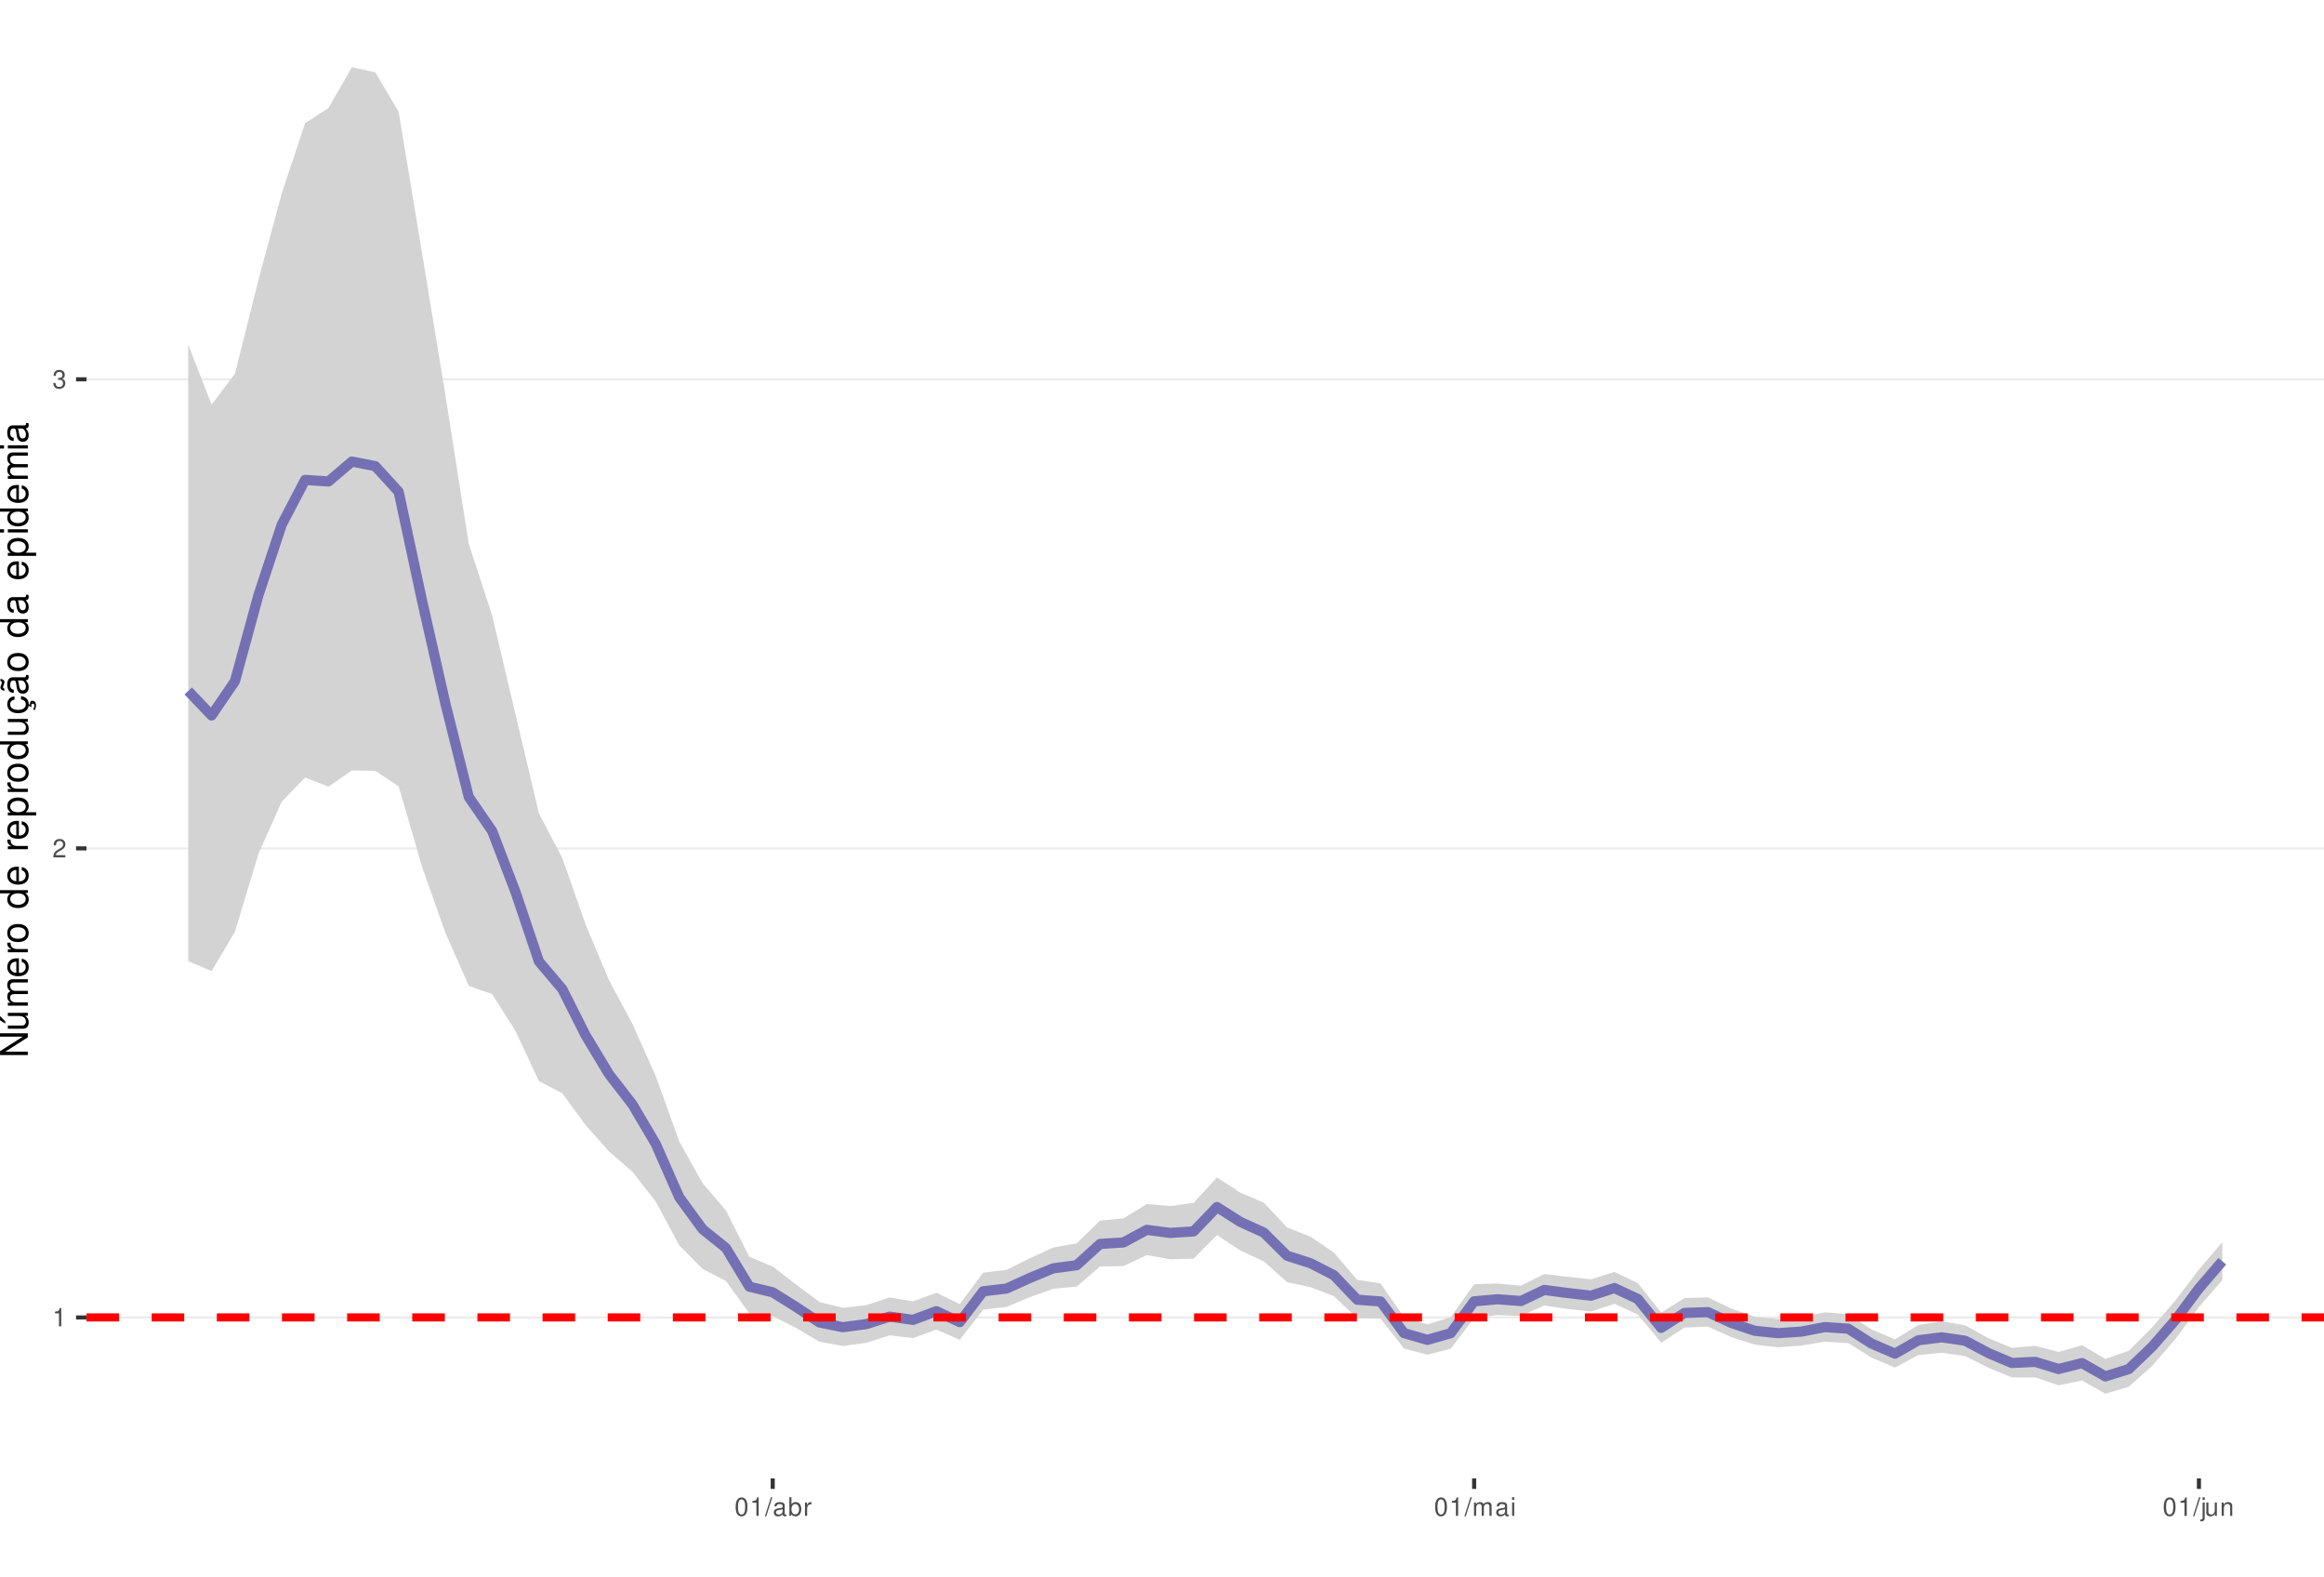
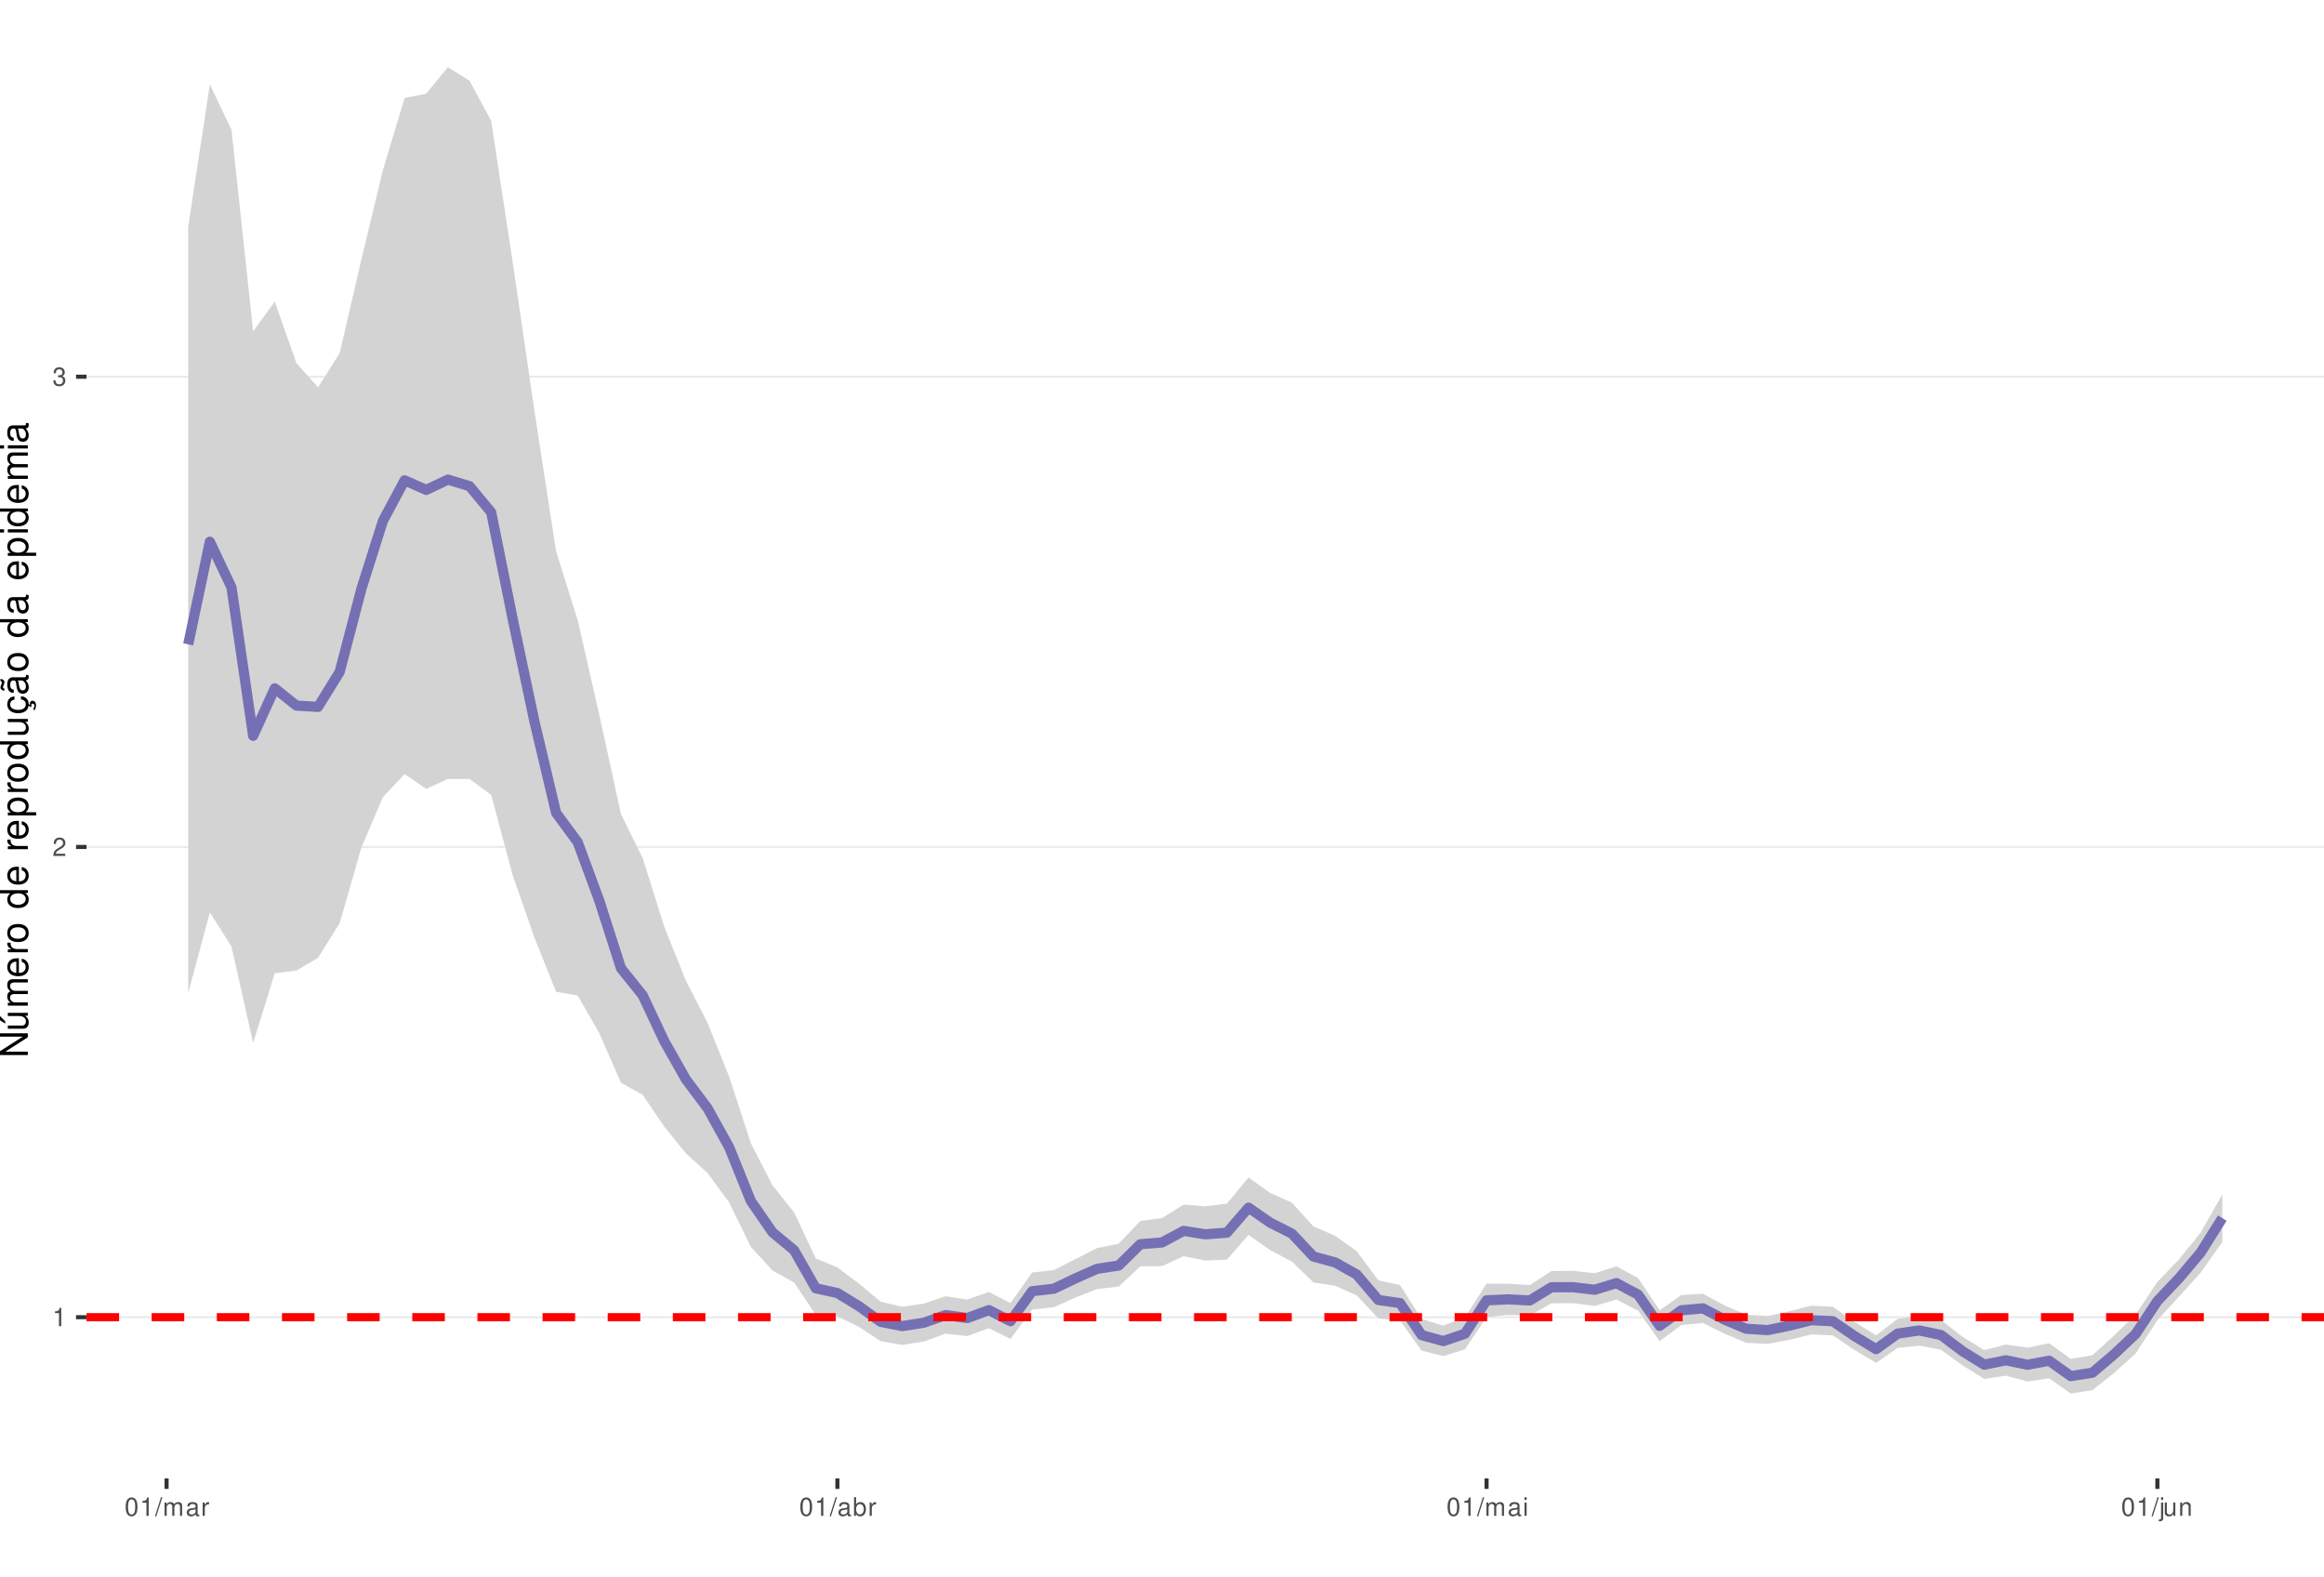
<svg xmlns="http://www.w3.org/2000/svg" xmlns:xlink="http://www.w3.org/1999/xlink" width="609pt" height="413pt" viewBox="0 0 609 413" version="1.1">
  <defs>
    <g>
      <symbol overflow="visible" id="glyph0-0">
        <path style="stroke:none;" d="" />
      </symbol>
      <symbol overflow="visible" id="glyph0-1">
        <path style="stroke:none;" d="M 1.719 -3.422 L 1.719 0 L 2.312 0 L 2.312 -4.812 L 1.922 -4.812 C 1.719 -4.078 1.578 -3.969 0.672 -3.859 L 0.672 -3.422 Z M 1.719 -3.422 " />
      </symbol>
      <symbol overflow="visible" id="glyph0-2">
        <path style="stroke:none;" d="M 3.375 -0.578 L 0.891 -0.578 C 0.938 -0.984 1.156 -1.234 1.734 -1.578 L 2.406 -1.953 C 3.062 -2.328 3.406 -2.812 3.406 -3.406 C 3.406 -3.812 3.234 -4.188 2.969 -4.438 C 2.688 -4.688 2.344 -4.812 1.891 -4.812 C 1.297 -4.812 0.844 -4.594 0.578 -4.188 C 0.422 -3.938 0.344 -3.641 0.328 -3.141 L 0.922 -3.141 C 0.938 -3.469 0.984 -3.672 1.062 -3.828 C 1.219 -4.125 1.516 -4.297 1.875 -4.297 C 2.406 -4.297 2.797 -3.906 2.797 -3.391 C 2.797 -3.016 2.578 -2.672 2.156 -2.438 L 1.547 -2.078 C 0.562 -1.516 0.281 -1.062 0.219 0 L 3.375 0 Z M 3.375 -0.578 " />
      </symbol>
      <symbol overflow="visible" id="glyph0-3">
        <path style="stroke:none;" d="M 1.469 -2.219 L 1.797 -2.219 C 2.422 -2.219 2.766 -1.922 2.766 -1.344 C 2.766 -0.734 2.406 -0.359 1.797 -0.359 C 1.156 -0.359 0.844 -0.688 0.797 -1.391 L 0.219 -1.391 C 0.234 -1.016 0.312 -0.766 0.422 -0.547 C 0.672 -0.078 1.125 0.156 1.766 0.156 C 2.75 0.156 3.375 -0.438 3.375 -1.344 C 3.375 -1.953 3.141 -2.297 2.562 -2.484 C 3.016 -2.672 3.234 -3 3.234 -3.484 C 3.234 -4.312 2.688 -4.812 1.797 -4.812 C 0.844 -4.812 0.328 -4.281 0.312 -3.266 L 0.906 -3.266 C 0.906 -3.547 0.938 -3.719 1 -3.875 C 1.141 -4.141 1.438 -4.297 1.797 -4.297 C 2.312 -4.297 2.625 -3.984 2.625 -3.469 C 2.625 -3.125 2.516 -2.922 2.25 -2.812 C 2.094 -2.75 1.875 -2.719 1.469 -2.703 Z M 1.469 -2.219 " />
      </symbol>
      <symbol overflow="visible" id="glyph0-4">
        <path style="stroke:none;" d="M 1.828 -4.812 C 1.391 -4.812 0.984 -4.609 0.75 -4.281 C 0.438 -3.859 0.281 -3.219 0.281 -2.328 C 0.281 -0.703 0.812 0.156 1.828 0.156 C 2.828 0.156 3.375 -0.703 3.375 -2.297 C 3.375 -3.219 3.234 -3.844 2.922 -4.281 C 2.672 -4.625 2.281 -4.812 1.828 -4.812 Z M 1.828 -4.297 C 2.469 -4.297 2.781 -3.641 2.781 -2.344 C 2.781 -0.969 2.469 -0.328 1.812 -0.328 C 1.203 -0.328 0.891 -1 0.891 -2.328 C 0.891 -3.641 1.203 -4.297 1.828 -4.297 Z M 1.828 -4.297 " />
      </symbol>
      <symbol overflow="visible" id="glyph0-5">
        <path style="stroke:none;" d="M 1.531 -4.859 L -0.047 0.141 L 0.312 0.141 L 1.891 -4.859 Z M 1.531 -4.859 " />
      </symbol>
      <symbol overflow="visible" id="glyph0-6">
+         <path style="stroke:none;" d="M 0.469 -3.484 L 0.469 0 L 1.031 0 L 1.031 -2.188 C 1.031 -2.703 1.391 -3.109 1.844 -3.109 C 2.25 -3.109 2.484 -2.844 2.484 -2.406 L 2.484 0 L 3.047 0 L 3.047 -2.188 C 3.047 -2.703 3.422 -3.109 3.875 -3.109 C 4.266 -3.109 4.516 -2.844 4.516 -2.406 L 4.516 0 L 5.078 0 L 5.078 -2.609 C 5.078 -3.234 4.719 -3.594 4.062 -3.594 C 3.594 -3.594 3.312 -3.453 2.984 -3.062 C 2.781 -3.422 2.5 -3.594 2.047 -3.594 C 1.578 -3.594 1.266 -3.422 0.984 -3 L 0.984 -3.484 Z M 0.469 -3.484 " />
+       </symbol>
+       <symbol overflow="visible" id="glyph0-7">
        <path style="stroke:none;" d="M 3.562 -0.328 C 3.5 -0.312 3.469 -0.312 3.438 -0.312 C 3.25 -0.312 3.141 -0.406 3.141 -0.578 L 3.141 -2.641 C 3.141 -3.25 2.688 -3.594 1.828 -3.594 C 1.312 -3.594 0.906 -3.438 0.672 -3.188 C 0.516 -3 0.453 -2.797 0.438 -2.453 L 0.984 -2.453 C 1.031 -2.875 1.297 -3.078 1.812 -3.078 C 2.312 -3.078 2.594 -2.891 2.594 -2.562 L 2.594 -2.406 C 2.578 -2.172 2.469 -2.078 2.016 -2.031 C 1.219 -1.922 1.109 -1.891 0.891 -1.812 C 0.484 -1.641 0.281 -1.328 0.281 -0.875 C 0.281 -0.25 0.719 0.156 1.422 0.156 C 1.859 0.156 2.219 0 2.609 -0.359 C 2.656 0 2.828 0.156 3.188 0.156 C 3.297 0.156 3.375 0.141 3.562 0.094 Z M 2.594 -1.094 C 2.594 -0.906 2.531 -0.797 2.375 -0.641 C 2.141 -0.438 1.875 -0.328 1.547 -0.328 C 1.109 -0.328 0.859 -0.547 0.859 -0.891 C 0.859 -1.266 1.094 -1.438 1.703 -1.531 C 2.297 -1.609 2.406 -1.641 2.594 -1.719 Z M 2.594 -1.094 " />
-       </symbol>
-       <symbol overflow="visible" id="glyph0-7">
-         <path style="stroke:none;" d="M 0.359 -4.859 L 0.359 0 L 0.859 0 L 0.859 -0.453 C 1.125 -0.047 1.484 0.156 1.969 0.156 C 2.875 0.156 3.484 -0.594 3.484 -1.75 C 3.484 -2.891 2.922 -3.594 1.984 -3.594 C 1.516 -3.594 1.172 -3.406 0.906 -3.016 L 0.906 -4.859 Z M 1.891 -3.062 C 2.5 -3.062 2.906 -2.531 2.906 -1.703 C 2.906 -0.906 2.484 -0.359 1.891 -0.359 C 1.297 -0.359 0.906 -0.906 0.906 -1.719 C 0.906 -2.531 1.297 -3.062 1.891 -3.062 Z M 1.891 -3.062 " />
      </symbol>
      <symbol overflow="visible" id="glyph0-8">
        <path style="stroke:none;" d="M 0.453 -3.484 L 0.453 0 L 1.016 0 L 1.016 -1.812 C 1.031 -2.656 1.375 -3.016 2.141 -3 L 2.141 -3.562 C 2.047 -3.578 1.984 -3.594 1.922 -3.594 C 1.562 -3.594 1.297 -3.375 0.969 -2.859 L 0.969 -3.484 Z M 0.453 -3.484 " />
      </symbol>
      <symbol overflow="visible" id="glyph0-9">
-         <path style="stroke:none;" d="M 0.469 -3.484 L 0.469 0 L 1.031 0 L 1.031 -2.188 C 1.031 -2.703 1.391 -3.109 1.844 -3.109 C 2.25 -3.109 2.484 -2.844 2.484 -2.406 L 2.484 0 L 3.047 0 L 3.047 -2.188 C 3.047 -2.703 3.422 -3.109 3.875 -3.109 C 4.266 -3.109 4.516 -2.844 4.516 -2.406 L 4.516 0 L 5.078 0 L 5.078 -2.609 C 5.078 -3.234 4.719 -3.594 4.062 -3.594 C 3.594 -3.594 3.312 -3.453 2.984 -3.062 C 2.781 -3.422 2.5 -3.594 2.047 -3.594 C 1.578 -3.594 1.266 -3.422 0.984 -3 L 0.984 -3.484 Z M 0.469 -3.484 " />
+         <path style="stroke:none;" d="M 0.359 -4.859 L 0.359 0 L 0.859 0 L 0.859 -0.453 C 1.125 -0.047 1.484 0.156 1.969 0.156 C 2.875 0.156 3.484 -0.594 3.484 -1.75 C 3.484 -2.891 2.922 -3.594 1.984 -3.594 C 1.516 -3.594 1.172 -3.406 0.906 -3.016 L 0.906 -4.859 Z M 1.891 -3.062 C 2.5 -3.062 2.906 -2.531 2.906 -1.703 C 2.906 -0.906 2.484 -0.359 1.891 -0.359 C 1.297 -0.359 0.906 -0.906 0.906 -1.719 C 0.906 -2.531 1.297 -3.062 1.891 -3.062 Z M 1.891 -3.062 " />
      </symbol>
      <symbol overflow="visible" id="glyph0-10">
        <path style="stroke:none;" d="M 1 -3.484 L 0.453 -3.484 L 0.453 0 L 1 0 Z M 1 -4.859 L 0.438 -4.859 L 0.438 -4.156 L 1 -4.156 Z M 1 -4.859 " />
      </symbol>
      <symbol overflow="visible" id="glyph0-11">
        <path style="stroke:none;" d="M 0.469 -3.484 L 0.469 0.5 C 0.469 0.859 0.359 0.969 0.016 0.969 C -0.031 0.969 -0.047 0.969 -0.125 0.953 L -0.125 1.438 C -0.047 1.438 -0.016 1.453 0.062 1.453 C 0.688 1.453 1.016 1.203 1.016 0.719 L 1.016 -3.484 Z M 1.016 -4.859 L 0.469 -4.859 L 0.469 -4.156 L 1.016 -4.156 Z M 1.016 -4.859 " />
      </symbol>
      <symbol overflow="visible" id="glyph0-12">
        <path style="stroke:none;" d="M 3.203 0 L 3.203 -3.484 L 2.656 -3.484 L 2.656 -1.516 C 2.656 -0.797 2.281 -0.328 1.703 -0.328 C 1.266 -0.328 0.984 -0.594 0.984 -1.016 L 0.984 -3.484 L 0.438 -3.484 L 0.438 -0.797 C 0.438 -0.219 0.859 0.156 1.547 0.156 C 2.062 0.156 2.391 -0.031 2.703 -0.484 L 2.703 0 Z M 3.203 0 " />
      </symbol>
      <symbol overflow="visible" id="glyph0-13">
        <path style="stroke:none;" d="M 0.469 -3.484 L 0.469 0 L 1.031 0 L 1.031 -1.922 C 1.031 -2.641 1.391 -3.109 1.969 -3.109 C 2.406 -3.109 2.688 -2.828 2.688 -2.422 L 2.688 0 L 3.234 0 L 3.234 -2.641 C 3.234 -3.219 2.812 -3.594 2.141 -3.594 C 1.625 -3.594 1.281 -3.391 0.984 -2.906 L 0.984 -3.484 Z M 0.469 -3.484 " />
      </symbol>
      <symbol overflow="visible" id="glyph1-0">
        <path style="stroke:none;" d="" />
      </symbol>
      <symbol overflow="visible" id="glyph1-1">
        <path style="stroke:none;" d="M -7.297 -6.453 L -7.297 -5.578 L -1.328 -5.578 L -7.297 -1.766 L -7.297 -0.766 L 0 -0.766 L 0 -1.641 L -5.906 -1.641 L 0 -5.406 L 0 -6.453 Z M -7.297 -6.453 " />
      </symbol>
      <symbol overflow="visible" id="glyph1-2">
        <path style="stroke:none;" d="M 0 -4.812 L -5.234 -4.812 L -5.234 -3.984 L -2.266 -3.984 C -1.203 -3.984 -0.5 -3.438 -0.5 -2.562 C -0.5 -1.906 -0.906 -1.484 -1.531 -1.484 L -5.234 -1.484 L -5.234 -0.656 L -1.203 -0.656 C -0.328 -0.656 0.234 -1.297 0.234 -2.312 C 0.234 -3.094 -0.047 -3.578 -0.734 -4.062 L 0 -4.062 Z M -7.406 -2.953 L -5.922 -2 L -5.922 -2.594 L -7.406 -4.094 Z M -7.406 -2.953 " />
      </symbol>
      <symbol overflow="visible" id="glyph1-3">
        <path style="stroke:none;" d="M -5.234 -0.703 L 0 -0.703 L 0 -1.547 L -3.297 -1.547 C -4.047 -1.547 -4.656 -2.094 -4.656 -2.766 C -4.656 -3.391 -4.281 -3.734 -3.609 -3.734 L 0 -3.734 L 0 -4.578 L -3.297 -4.578 C -4.047 -4.578 -4.656 -5.125 -4.656 -5.812 C -4.656 -6.422 -4.266 -6.781 -3.609 -6.781 L 0 -6.781 L 0 -7.625 L -3.938 -7.625 C -4.875 -7.625 -5.391 -7.078 -5.391 -6.094 C -5.391 -5.406 -5.188 -4.984 -4.594 -4.484 C -5.156 -4.188 -5.391 -3.766 -5.391 -3.078 C -5.391 -2.375 -5.125 -1.906 -4.5 -1.469 L -5.234 -1.469 Z M -5.234 -0.703 " />
      </symbol>
      <symbol overflow="visible" id="glyph1-4">
        <path style="stroke:none;" d="M -2.344 -5.125 C -3.141 -5.125 -3.625 -5.062 -4.016 -4.922 C -4.875 -4.578 -5.391 -3.781 -5.391 -2.797 C -5.391 -1.344 -4.281 -0.406 -2.547 -0.406 C -0.812 -0.406 0.234 -1.297 0.234 -2.781 C 0.234 -3.984 -0.453 -4.812 -1.594 -5.016 L -1.594 -4.188 C -0.906 -3.953 -0.547 -3.484 -0.547 -2.812 C -0.547 -2.281 -0.781 -1.828 -1.219 -1.547 C -1.516 -1.344 -1.812 -1.281 -2.344 -1.266 Z M -3.016 -1.297 C -3.984 -1.359 -4.625 -1.953 -4.625 -2.797 C -4.625 -3.641 -3.953 -4.234 -3.016 -4.234 Z M -3.016 -1.297 " />
      </symbol>
      <symbol overflow="visible" id="glyph1-5">
        <path style="stroke:none;" d="M -5.234 -0.688 L 0 -0.688 L 0 -1.531 L -2.719 -1.531 C -3.984 -1.547 -4.547 -2.062 -4.516 -3.203 L -5.359 -3.203 C -5.375 -3.062 -5.391 -2.984 -5.391 -2.891 C -5.391 -2.344 -5.062 -1.938 -4.297 -1.453 L -5.234 -1.453 Z M -5.234 -0.688 " />
      </symbol>
      <symbol overflow="visible" id="glyph1-6">
        <path style="stroke:none;" d="M -5.391 -2.719 C -5.391 -1.234 -4.344 -0.359 -2.578 -0.359 C -0.812 -0.359 0.234 -1.234 0.234 -2.734 C 0.234 -4.203 -0.812 -5.094 -2.547 -5.094 C -4.359 -5.094 -5.391 -4.234 -5.391 -2.719 Z M -4.625 -2.734 C -4.625 -3.672 -3.844 -4.234 -2.547 -4.234 C -1.312 -4.234 -0.547 -3.656 -0.547 -2.734 C -0.547 -1.797 -1.312 -1.234 -2.578 -1.234 C -3.844 -1.234 -4.625 -1.797 -4.625 -2.734 Z M -4.625 -2.734 " />
      </symbol>
      <symbol overflow="visible" id="glyph1-7">
        <path style="stroke:none;" d="" />
      </symbol>
      <symbol overflow="visible" id="glyph1-8">
        <path style="stroke:none;" d="M -7.297 -4.953 L -7.297 -4.125 L -4.578 -4.125 C -5.109 -3.766 -5.391 -3.203 -5.391 -2.516 C -5.391 -1.156 -4.297 -0.266 -2.625 -0.266 C -0.859 -0.266 0.234 -1.125 0.234 -2.547 C 0.234 -3.266 -0.047 -3.766 -0.688 -4.203 L 0 -4.203 L 0 -4.953 Z M -4.609 -2.656 C -4.609 -3.547 -3.812 -4.125 -2.562 -4.125 C -1.344 -4.125 -0.547 -3.547 -0.547 -2.656 C -0.547 -1.734 -1.359 -1.125 -2.578 -1.125 C -3.797 -1.125 -4.609 -1.734 -4.609 -2.656 Z M -4.609 -2.656 " />
      </symbol>
      <symbol overflow="visible" id="glyph1-9">
        <path style="stroke:none;" d="M 2.188 -0.547 L 2.188 -1.375 L -0.547 -1.375 C -0.016 -1.812 0.234 -2.312 0.234 -2.984 C 0.234 -4.344 -0.859 -5.234 -2.531 -5.234 C -4.297 -5.234 -5.391 -4.375 -5.391 -2.984 C -5.391 -2.266 -5.062 -1.703 -4.453 -1.312 L -5.234 -1.312 L -5.234 -0.547 Z M -4.609 -2.844 C -4.609 -3.766 -3.797 -4.359 -2.547 -4.359 C -1.359 -4.359 -0.547 -3.75 -0.547 -2.844 C -0.547 -1.953 -1.344 -1.375 -2.578 -1.375 C -3.812 -1.375 -4.609 -1.953 -4.609 -2.844 Z M -4.609 -2.844 " />
      </symbol>
      <symbol overflow="visible" id="glyph1-10">
        <path style="stroke:none;" d="M 0 -4.812 L -5.234 -4.812 L -5.234 -3.984 L -2.266 -3.984 C -1.203 -3.984 -0.5 -3.438 -0.5 -2.562 C -0.5 -1.906 -0.906 -1.484 -1.531 -1.484 L -5.234 -1.484 L -5.234 -0.656 L -1.203 -0.656 C -0.328 -0.656 0.234 -1.297 0.234 -2.312 C 0.234 -3.094 -0.047 -3.578 -0.734 -4.062 L 0 -4.062 Z M 0 -4.812 " />
      </symbol>
      <symbol overflow="visible" id="glyph1-11">
        <path style="stroke:none;" d="M 0.234 -2.641 C 0.234 -3.875 -0.547 -4.703 -1.797 -4.766 L -1.797 -3.938 C -0.953 -3.797 -0.531 -3.359 -0.531 -2.656 C -0.531 -1.734 -1.281 -1.188 -2.516 -1.188 C -3.844 -1.188 -4.625 -1.719 -4.625 -2.625 C -4.625 -3.328 -4.203 -3.766 -3.484 -3.875 L -3.484 -4.703 C -3.984 -4.672 -4.312 -4.562 -4.609 -4.359 C -5.094 -4 -5.391 -3.375 -5.391 -2.641 C -5.391 -1.219 -4.266 -0.312 -2.531 -0.312 C -1.469 -0.312 -0.625 -0.672 -0.156 -1.312 C 0.047 -1.594 0.125 -1.812 0.203 -2.25 L 0.922 -1.938 L 0.984 -2.062 C 0.938 -2.188 0.906 -2.25 0.906 -2.375 C 0.906 -2.656 1.047 -2.828 1.281 -2.828 C 1.547 -2.828 1.734 -2.594 1.734 -2.297 C 1.734 -2.031 1.672 -1.844 1.438 -1.406 L 1.406 -1.312 L 1.812 -1.094 C 2.078 -1.75 2.141 -1.953 2.141 -2.344 C 2.141 -3.109 1.781 -3.578 1.203 -3.578 C 0.781 -3.578 0.547 -3.297 0.547 -2.797 C 0.547 -2.703 0.547 -2.641 0.562 -2.516 Z M 0.234 -2.641 " />
      </symbol>
      <symbol overflow="visible" id="glyph1-12">
        <path style="stroke:none;" d="M -0.484 -5.344 C -0.469 -5.266 -0.469 -5.219 -0.469 -5.172 C -0.469 -4.875 -0.625 -4.719 -0.875 -4.719 L -3.953 -4.719 C -4.891 -4.719 -5.391 -4.047 -5.391 -2.75 C -5.391 -1.984 -5.172 -1.375 -4.781 -1.016 C -4.516 -0.766 -4.203 -0.672 -3.688 -0.656 L -3.688 -1.484 C -4.328 -1.562 -4.625 -1.938 -4.625 -2.719 C -4.625 -3.484 -4.344 -3.891 -3.844 -3.891 L -3.625 -3.891 C -3.266 -3.875 -3.125 -3.703 -3.047 -3.016 C -2.891 -1.844 -2.844 -1.656 -2.719 -1.344 C -2.453 -0.734 -2 -0.422 -1.312 -0.422 C -0.375 -0.422 0.234 -1.078 0.234 -2.141 C 0.234 -2.797 0 -3.328 -0.547 -3.922 C 0 -3.984 0.234 -4.234 0.234 -4.781 C 0.234 -4.953 0.203 -5.062 0.141 -5.344 Z M -1.656 -3.891 C -1.375 -3.891 -1.203 -3.812 -0.969 -3.562 C -0.656 -3.219 -0.5 -2.812 -0.5 -2.312 C -0.5 -1.672 -0.812 -1.297 -1.344 -1.297 C -1.891 -1.297 -2.172 -1.656 -2.297 -2.547 C -2.422 -3.438 -2.453 -3.609 -2.594 -3.891 Z M -7.172 -3.75 C -6.922 -3.672 -6.812 -3.547 -6.812 -3.375 C -6.812 -3.25 -6.875 -2.984 -6.984 -2.734 C -7.156 -2.312 -7.172 -2.25 -7.172 -2.047 C -7.172 -1.594 -6.797 -1.297 -6.141 -1.188 L -6.141 -1.766 C -6.375 -1.812 -6.5 -1.938 -6.5 -2.094 C -6.5 -2.203 -6.469 -2.344 -6.375 -2.578 C -6.156 -3.156 -6.125 -3.234 -6.125 -3.438 C -6.125 -3.922 -6.484 -4.219 -7.172 -4.312 Z M -7.172 -3.75 " />
      </symbol>
      <symbol overflow="visible" id="glyph1-13">
        <path style="stroke:none;" d="M -0.484 -5.344 C -0.469 -5.266 -0.469 -5.219 -0.469 -5.172 C -0.469 -4.875 -0.625 -4.719 -0.875 -4.719 L -3.953 -4.719 C -4.891 -4.719 -5.391 -4.047 -5.391 -2.75 C -5.391 -1.984 -5.172 -1.375 -4.781 -1.016 C -4.516 -0.766 -4.203 -0.672 -3.688 -0.656 L -3.688 -1.484 C -4.328 -1.562 -4.625 -1.938 -4.625 -2.719 C -4.625 -3.484 -4.344 -3.891 -3.844 -3.891 L -3.625 -3.891 C -3.266 -3.875 -3.125 -3.703 -3.047 -3.016 C -2.891 -1.844 -2.844 -1.656 -2.719 -1.344 C -2.453 -0.734 -2 -0.422 -1.312 -0.422 C -0.375 -0.422 0.234 -1.078 0.234 -2.141 C 0.234 -2.797 0 -3.328 -0.547 -3.922 C 0 -3.984 0.234 -4.234 0.234 -4.781 C 0.234 -4.953 0.203 -5.062 0.141 -5.344 Z M -1.656 -3.891 C -1.375 -3.891 -1.203 -3.812 -0.969 -3.562 C -0.656 -3.219 -0.5 -2.812 -0.5 -2.312 C -0.5 -1.672 -0.812 -1.297 -1.344 -1.297 C -1.891 -1.297 -2.172 -1.656 -2.297 -2.547 C -2.422 -3.438 -2.453 -3.609 -2.594 -3.891 Z M -1.656 -3.891 " />
      </symbol>
      <symbol overflow="visible" id="glyph1-14">
        <path style="stroke:none;" d="M -5.234 -1.5 L -5.234 -0.672 L 0 -0.672 L 0 -1.5 Z M -7.297 -1.5 L -7.297 -0.656 L -6.234 -0.656 L -6.234 -1.5 Z M -7.297 -1.5 " />
      </symbol>
    </g>
    <clipPath id="clip1">
      <path d="M 22.672 0 L 609 0 L 609 387.328 L 22.672 387.328 Z M 22.672 0 " />
    </clipPath>
    <clipPath id="clip2">
      <path d="M 22.672 344 L 609 344 L 609 346 L 22.672 346 Z M 22.672 344 " />
    </clipPath>
    <clipPath id="clip3">
      <path d="M 22.672 221 L 609 221 L 609 223 L 22.672 223 Z M 22.672 221 " />
    </clipPath>
    <clipPath id="clip4">
-       <path d="M 22.672 99 L 609 99 L 609 100 L 22.672 100 Z M 22.672 99 " />
+       <path d="M 22.672 98 L 609 98 L 609 99 L 22.672 99 Z M 22.672 98 " />
    </clipPath>
    <clipPath id="clip5">
      <path d="M 22.672 344 L 609 344 L 609 347 L 22.672 347 Z M 22.672 344 " />
    </clipPath>
  </defs>
  <g id="surface11">
    <rect x="0" y="0" width="609" height="413" style="fill:rgb(100%,100%,100%);fill-opacity:1;stroke:none;" />
    <rect x="0" y="0" width="609" height="413" style="fill:rgb(100%,100%,100%);fill-opacity:1;stroke:none;" />
    <path style="fill:none;stroke-width:1.067;stroke-linecap:round;stroke-linejoin:round;stroke:rgb(100%,100%,100%);stroke-opacity:1;stroke-miterlimit:10;" d="M 0 413 L 609 413 L 609 0 L 0 0 Z M 0 413 " />
    <g clip-path="url(#clip1)" clip-rule="nonzero">
      <path style=" stroke:none;fill-rule:nonzero;fill:rgb(100%,100%,100%);fill-opacity:1;" d="M 22.672 387.328 L 609 387.328 L 609 0 L 22.672 0 Z M 22.672 387.328 " />
    </g>
    <g clip-path="url(#clip2)" clip-rule="nonzero">
-       <path style="fill:none;stroke-width:0.533;stroke-linecap:butt;stroke-linejoin:round;stroke:rgb(92.157%,92.157%,92.157%);stroke-opacity:1;stroke-miterlimit:10;" d="M 22.672 345.145 L 609 345.145 " />
+       <path style="fill:none;stroke-width:0.533;stroke-linecap:butt;stroke-linejoin:round;stroke:rgb(92.157%,92.157%,92.157%);stroke-opacity:1;stroke-miterlimit:10;" d="M 22.672 345.086 L 609 345.086 " />
    </g>
    <g clip-path="url(#clip3)" clip-rule="nonzero">
-       <path style="fill:none;stroke-width:0.533;stroke-linecap:butt;stroke-linejoin:round;stroke:rgb(92.157%,92.157%,92.157%);stroke-opacity:1;stroke-miterlimit:10;" d="M 22.672 222.262 L 609 222.262 " />
+       <path style="fill:none;stroke-width:0.533;stroke-linecap:butt;stroke-linejoin:round;stroke:rgb(92.157%,92.157%,92.157%);stroke-opacity:1;stroke-miterlimit:10;" d="M 22.672 221.891 L 609 221.891 " />
    </g>
    <g clip-path="url(#clip4)" clip-rule="nonzero">
-       <path style="fill:none;stroke-width:0.533;stroke-linecap:butt;stroke-linejoin:round;stroke:rgb(92.157%,92.157%,92.157%);stroke-opacity:1;stroke-miterlimit:10;" d="M 22.672 99.375 L 609 99.375 " />
-     </g>
-     <path style=" stroke:none;fill-rule:nonzero;fill:rgb(82.745%,82.745%,82.745%);fill-opacity:1;" d="M 49.324 90.289 L 55.449 106.012 L 61.574 97.898 L 67.703 73.402 L 73.828 50.676 L 79.957 32.27 L 86.082 28.301 L 92.211 17.605 L 98.336 18.945 L 104.465 29.293 L 110.59 66.234 L 116.715 103.473 L 122.844 142.473 L 128.969 161.262 L 135.098 187.18 L 141.223 213.074 L 147.352 224.797 L 153.477 242.266 L 159.605 256.816 L 165.73 268.254 L 171.855 281.961 L 177.984 299.008 L 184.109 309.973 L 190.238 317.125 L 196.363 329.262 L 202.492 331.828 L 208.617 336.516 L 214.746 341.117 L 220.871 342.629 L 226.996 341.93 L 233.125 339.91 L 239.25 340.953 L 245.379 338.668 L 251.504 341.648 L 257.633 333.426 L 263.758 332.672 L 269.887 329.648 L 276.012 326.809 L 282.137 325.727 L 288.266 319.77 L 294.391 319.199 L 300.52 315.438 L 306.645 315.961 L 312.773 315.152 L 318.898 308.465 L 325.027 312.457 L 331.152 315.055 L 337.277 321.559 L 343.406 323.992 L 349.531 328.129 L 355.66 335.289 L 361.785 336.234 L 367.914 345.117 L 374.039 346.98 L 380.168 345.047 L 386.293 336.441 L 392.418 336.258 L 398.547 336.828 L 404.672 333.77 L 410.801 334.496 L 416.926 335.16 L 423.055 333.215 L 429.18 336.145 L 435.309 343.871 L 441.434 340.078 L 447.559 339.883 L 453.688 342.836 L 459.812 344.953 L 465.941 345.562 L 472.066 345.086 L 478.195 343.809 L 484.32 344.262 L 490.449 348.289 L 496.574 350.891 L 502.699 347.117 L 508.828 346.18 L 514.953 347.195 L 521.082 350.598 L 527.207 353.121 L 533.336 352.586 L 539.461 354.191 L 545.59 352.426 L 551.715 356.008 L 557.84 353.871 L 563.969 347.734 L 570.094 340.66 L 576.223 332.602 L 582.348 325.445 L 582.348 335.391 L 576.223 342.414 L 570.094 350.777 L 563.969 357.84 L 557.84 363.301 L 551.715 365.129 L 545.59 361.656 L 539.461 362.93 L 533.336 360.859 L 527.207 360.867 L 521.082 358.34 L 514.953 355.25 L 508.828 354.395 L 502.699 355 L 496.574 358.281 L 490.449 355.676 L 484.32 351.875 L 478.195 351.488 L 472.066 352.531 L 465.941 352.969 L 459.812 352.258 L 453.688 350.285 L 447.559 347.551 L 441.434 347.793 L 435.309 351.758 L 429.18 344.383 L 423.055 341.578 L 416.926 343.598 L 410.801 342.91 L 404.672 342.027 L 398.547 344.777 L 392.418 344.516 L 386.293 345.273 L 380.168 353.34 L 374.039 354.914 L 367.914 353.277 L 361.785 345.465 L 355.66 345.367 L 349.531 339.559 L 343.406 337.211 L 337.277 335.898 L 331.152 330.445 L 325.027 327.609 L 318.898 323.543 L 312.773 329.734 L 306.645 329.91 L 300.52 328.812 L 294.391 331.695 L 288.266 331.793 L 282.137 337.074 L 276.012 337.621 L 269.887 339.824 L 263.758 342.387 L 257.633 343.117 L 251.504 351.004 L 245.379 348.324 L 239.25 350.555 L 233.125 349.848 L 226.996 351.789 L 220.871 352.625 L 214.746 351.512 L 208.617 347.902 L 202.492 344.801 L 196.363 344.082 L 190.238 335.605 L 184.109 332.441 L 177.984 326.254 L 171.855 314.809 L 165.73 306.984 L 159.605 301.68 L 153.477 294.781 L 147.352 286.441 L 141.223 283.23 L 135.098 270.137 L 128.969 260.441 L 122.844 258.281 L 116.715 244.398 L 110.59 227.059 L 104.465 206.016 L 98.336 201.93 L 92.211 201.859 L 86.082 206.082 L 79.957 203.699 L 73.828 210.012 L 67.703 223.773 L 61.574 244.086 L 55.449 254.418 L 49.324 251.812 Z M 49.324 90.289 " />
-     <path style="fill:none;stroke-width:2.667;stroke-linecap:butt;stroke-linejoin:round;stroke:rgb(45.882%,43.922%,70.196%);stroke-opacity:1;stroke-miterlimit:10;" d="M 49.324 181.023 L 55.449 187.438 L 61.574 178.449 L 67.703 155.988 L 73.828 137.449 L 79.957 125.727 L 86.082 126.133 L 92.211 120.918 L 98.336 122.121 L 104.465 128.828 L 110.59 157.352 L 116.715 184.316 L 122.844 208.801 L 128.969 217.711 L 135.098 233.711 L 141.223 251.883 L 147.352 259.117 L 153.477 271.273 L 159.605 281.434 L 165.73 289.336 L 171.855 299.719 L 177.984 313.641 L 184.109 322.02 L 190.238 326.957 L 196.363 337.082 L 202.492 338.566 L 208.617 342.398 L 214.746 346.465 L 220.871 347.699 L 226.996 346.898 L 233.125 344.934 L 239.25 345.781 L 245.379 343.504 L 251.504 346.375 L 257.633 338.301 L 263.758 337.578 L 269.887 334.801 L 276.012 332.273 L 282.137 331.469 L 288.266 325.898 L 294.391 325.504 L 300.52 322.199 L 306.645 323 L 312.773 322.609 L 318.898 316.227 L 325.027 320.117 L 331.152 322.895 L 337.277 328.98 L 343.406 330.938 L 349.531 334.074 L 355.66 340.5 L 361.785 340.965 L 367.914 349.246 L 374.039 351.02 L 380.168 349.27 L 386.293 340.922 L 392.418 340.379 L 398.547 340.844 L 404.672 337.941 L 410.801 338.746 L 416.926 339.445 L 423.055 337.445 L 429.18 340.305 L 435.309 347.867 L 441.434 343.965 L 447.559 343.758 L 453.688 346.578 L 459.812 348.641 L 465.941 349.266 L 472.066 348.855 L 478.195 347.676 L 484.32 348.09 L 490.449 351.996 L 496.574 354.629 L 502.699 351.129 L 508.828 350.355 L 514.953 351.246 L 521.082 354.488 L 527.207 357.082 L 533.336 356.781 L 539.461 358.656 L 545.59 357.105 L 551.715 360.59 L 557.84 358.676 L 563.969 352.801 L 570.094 345.781 L 576.223 337.547 L 582.348 330.426 " />
+       <path style="fill:none;stroke-width:0.533;stroke-linecap:butt;stroke-linejoin:round;stroke:rgb(92.157%,92.157%,92.157%);stroke-opacity:1;stroke-miterlimit:10;" d="M 22.672 98.695 L 609 98.695 " />
+     </g>
+     <path style=" stroke:none;fill-rule:nonzero;fill:rgb(82.745%,82.745%,82.745%);fill-opacity:1;" d="M 49.324 59.348 L 54.992 22.121 L 60.664 34.031 L 66.336 86.789 L 72.004 79.027 L 77.676 95.121 L 83.344 101.477 L 89.016 92.488 L 94.688 68.066 L 100.355 44.508 L 106.027 25.652 L 111.699 24.527 L 117.367 17.605 L 123.039 21.145 L 128.711 31.652 L 134.379 68.871 L 140.051 107.672 L 145.723 144.441 L 151.391 162.492 L 157.062 187.375 L 162.73 213.289 L 168.402 224.777 L 174.074 242.809 L 179.742 256.945 L 185.414 267.973 L 191.086 282.109 L 196.754 299.504 L 202.426 310.516 L 208.098 317.645 L 213.766 329.676 L 219.438 332.055 L 225.109 336.293 L 230.777 341.031 L 236.449 342.34 L 242.121 341.508 L 247.789 339.594 L 253.461 340.449 L 259.129 338.48 L 264.801 341.398 L 270.473 333.367 L 276.141 332.754 L 281.812 329.867 L 287.484 326.977 L 293.152 325.824 L 298.824 319.867 L 304.496 319.117 L 310.164 315.586 L 315.836 316.035 L 321.508 315.324 L 327.176 308.496 L 332.848 312.527 L 338.52 315.07 L 344.188 321.305 L 349.859 323.738 L 355.527 327.816 L 361.199 335.422 L 366.871 336.66 L 372.539 345.559 L 378.211 347.277 L 383.883 345.152 L 389.551 336.281 L 395.223 336.312 L 400.895 336.668 L 406.562 332.977 L 412.234 332.949 L 417.906 333.547 L 423.574 331.754 L 429.246 334.816 L 434.914 343.277 L 440.586 339.293 L 446.258 338.926 L 451.926 342.016 L 457.598 344.434 L 463.27 344.777 L 468.938 343.535 L 474.609 342.059 L 480.281 342.355 L 485.949 346.312 L 491.621 349.836 L 497.293 345.527 L 502.961 344.602 L 508.633 345.84 L 514.305 350.242 L 519.973 353.703 L 525.645 352.258 L 531.312 353.047 L 536.984 351.902 L 542.656 356.016 L 548.324 355.043 L 553.996 349.867 L 559.668 344.379 L 565.336 335.836 L 571.008 329.941 L 576.68 322.918 L 582.348 312.934 L 582.348 325.379 L 576.68 333.402 L 571.008 339.68 L 565.336 345.871 L 559.668 354.559 L 553.996 359.688 L 548.324 364.18 L 542.656 365.082 L 536.984 361.109 L 531.312 361.914 L 525.645 360.398 L 519.973 361.262 L 514.305 357.723 L 508.633 353.641 L 502.961 352.516 L 497.293 353.121 L 491.621 357.039 L 485.949 353.652 L 480.281 349.84 L 474.609 349.605 L 468.938 351 L 463.27 352.062 L 457.598 351.785 L 451.926 349.402 L 446.258 346.598 L 440.586 347.152 L 434.914 351.371 L 429.246 343.375 L 423.574 340.43 L 417.906 342.148 L 412.234 341.406 L 406.562 341.43 L 400.895 344.641 L 395.223 344.492 L 389.551 345.051 L 383.883 353.492 L 378.211 355.277 L 372.539 353.84 L 366.871 345.953 L 361.199 345.422 L 355.527 339.367 L 349.859 336.836 L 344.188 335.98 L 338.52 330.492 L 332.848 327.508 L 327.176 323.523 L 321.508 330.008 L 315.836 330.227 L 310.164 329.105 L 304.496 331.707 L 298.824 331.75 L 293.152 337.059 L 287.484 337.703 L 281.812 339.941 L 276.141 342.453 L 270.473 343.094 L 264.801 350.785 L 259.129 347.953 L 253.461 350.031 L 247.789 349.391 L 242.121 351.438 L 236.449 352.348 L 230.777 351.352 L 225.109 347.637 L 219.438 344.844 L 213.766 344.434 L 208.098 336 L 202.426 332.852 L 196.754 326.656 L 191.086 315.039 L 185.414 307.309 L 179.742 302.156 L 174.074 295.156 L 168.402 286.809 L 162.73 283.68 L 157.062 270.688 L 151.391 260.824 L 145.723 259.824 L 140.051 245.648 L 134.379 229.379 L 128.711 208.266 L 123.039 204.07 L 117.367 204.07 L 111.699 206.66 L 106.027 202.809 L 100.355 208.789 L 94.688 222.051 L 89.016 241.848 L 83.344 250.91 L 77.676 254.273 L 72.004 254.953 L 66.336 273.25 L 60.664 247.98 L 54.992 239.035 L 49.324 260.148 Z M 49.324 59.348 " />
+     <path style="fill:none;stroke-width:2.667;stroke-linecap:butt;stroke-linejoin:round;stroke:rgb(45.882%,43.922%,70.196%);stroke-opacity:1;stroke-miterlimit:10;" d="M 49.324 168.801 L 54.992 141.922 L 60.664 153.91 L 66.336 192.77 L 72.004 180.336 L 77.676 184.852 L 83.344 185.188 L 89.016 176.023 L 94.688 154.324 L 100.355 136.441 L 106.027 125.84 L 111.699 128.348 L 117.367 125.648 L 123.039 127.363 L 128.711 134.207 L 134.379 162.301 L 140.051 189.035 L 145.723 212.957 L 151.391 220.648 L 157.062 236.02 L 162.73 253.664 L 168.402 260.734 L 174.074 272.762 L 179.742 282.773 L 185.414 290.344 L 191.086 300.578 L 196.754 314.617 L 202.426 322.836 L 208.098 327.551 L 213.766 337.504 L 219.438 338.75 L 225.109 342.211 L 230.777 346.293 L 236.449 347.418 L 242.121 346.52 L 247.789 344.523 L 253.461 345.316 L 259.129 343.223 L 264.801 346.133 L 270.473 338.273 L 276.141 337.629 L 281.812 334.922 L 287.484 332.406 L 293.152 331.543 L 298.824 325.961 L 304.496 325.504 L 310.164 322.469 L 315.836 323.371 L 321.508 322.941 L 327.176 316.387 L 332.848 320.316 L 338.52 323.172 L 344.188 329.195 L 349.859 330.73 L 355.527 333.906 L 361.199 340.582 L 366.871 341.395 L 372.539 349.766 L 378.211 351.344 L 383.883 349.414 L 389.551 340.668 L 395.223 340.406 L 400.895 340.695 L 406.562 337.234 L 412.234 337.23 L 417.906 337.895 L 423.574 336.152 L 429.246 339.168 L 434.914 347.348 L 440.586 343.277 L 446.258 342.773 L 451.926 345.727 L 457.598 348.109 L 463.27 348.457 L 468.938 347.289 L 474.609 345.871 L 480.281 346.129 L 485.949 350.02 L 491.621 353.457 L 497.293 349.379 L 502.961 348.551 L 508.633 349.754 L 514.305 354.016 L 519.973 357.52 L 525.645 356.371 L 531.312 357.539 L 536.984 356.488 L 542.656 360.52 L 548.324 359.621 L 553.996 354.801 L 559.668 349.457 L 565.336 340.863 L 571.008 334.875 L 576.68 328.152 L 582.348 319.129 " />
    <g clip-path="url(#clip5)" clip-rule="nonzero">
-       <path style="fill:none;stroke-width:2.134;stroke-linecap:butt;stroke-linejoin:round;stroke:rgb(100%,0%,0%);stroke-opacity:1;stroke-dasharray:8.536,8.536;stroke-miterlimit:10;" d="M 22.672 345.145 L 609 345.145 " />
-     </g>
-     <g style="fill:rgb(30.196%,30.196%,30.196%);fill-opacity:1;">
-       <use xlink:href="#glyph0-1" x="13.738" y="347.492" />
-     </g>
-     <g style="fill:rgb(30.196%,30.196%,30.196%);fill-opacity:1;">
-       <use xlink:href="#glyph0-2" x="13.738" y="224.609" />
-     </g>
-     <g style="fill:rgb(30.196%,30.196%,30.196%);fill-opacity:1;">
-       <use xlink:href="#glyph0-3" x="13.738" y="101.723" />
-     </g>
-     <path style="fill:none;stroke-width:1.067;stroke-linecap:butt;stroke-linejoin:round;stroke:rgb(20%,20%,20%);stroke-opacity:1;stroke-miterlimit:10;" d="M 19.93 345.145 L 22.672 345.145 " />
-     <path style="fill:none;stroke-width:1.067;stroke-linecap:butt;stroke-linejoin:round;stroke:rgb(20%,20%,20%);stroke-opacity:1;stroke-miterlimit:10;" d="M 19.93 222.262 L 22.672 222.262 " />
-     <path style="fill:none;stroke-width:1.067;stroke-linecap:butt;stroke-linejoin:round;stroke:rgb(20%,20%,20%);stroke-opacity:1;stroke-miterlimit:10;" d="M 19.93 99.375 L 22.672 99.375 " />
-     <path style="fill:none;stroke-width:1.067;stroke-linecap:butt;stroke-linejoin:round;stroke:rgb(20%,20%,20%);stroke-opacity:1;stroke-miterlimit:10;" d="M 202.492 390.07 L 202.492 387.328 " />
-     <path style="fill:none;stroke-width:1.067;stroke-linecap:butt;stroke-linejoin:round;stroke:rgb(20%,20%,20%);stroke-opacity:1;stroke-miterlimit:10;" d="M 386.293 390.07 L 386.293 387.328 " />
-     <path style="fill:none;stroke-width:1.067;stroke-linecap:butt;stroke-linejoin:round;stroke:rgb(20%,20%,20%);stroke-opacity:1;stroke-miterlimit:10;" d="M 576.223 390.07 L 576.223 387.328 " />
-     <g style="fill:rgb(30.196%,30.196%,30.196%);fill-opacity:1;">
-       <use xlink:href="#glyph0-4" x="192.492" y="397.109" />
-       <use xlink:href="#glyph0-1" x="196.492" y="397.109" />
-       <use xlink:href="#glyph0-5" x="200.492" y="397.109" />
-       <use xlink:href="#glyph0-6" x="202.492" y="397.109" />
-       <use xlink:href="#glyph0-7" x="206.492" y="397.109" />
-       <use xlink:href="#glyph0-8" x="210.492" y="397.109" />
-     </g>
-     <g style="fill:rgb(30.196%,30.196%,30.196%);fill-opacity:1;">
-       <use xlink:href="#glyph0-4" x="375.793" y="397.109" />
-       <use xlink:href="#glyph0-1" x="379.793" y="397.109" />
-       <use xlink:href="#glyph0-5" x="383.793" y="397.109" />
-       <use xlink:href="#glyph0-9" x="385.793" y="397.109" />
-       <use xlink:href="#glyph0-6" x="391.793" y="397.109" />
-       <use xlink:href="#glyph0-10" x="395.793" y="397.109" />
-     </g>
-     <g style="fill:rgb(30.196%,30.196%,30.196%);fill-opacity:1;">
-       <use xlink:href="#glyph0-4" x="566.723" y="397.109" />
-       <use xlink:href="#glyph0-1" x="570.723" y="397.109" />
-       <use xlink:href="#glyph0-5" x="574.723" y="397.109" />
-       <use xlink:href="#glyph0-11" x="576.723" y="397.109" />
-       <use xlink:href="#glyph0-12" x="577.723" y="397.109" />
-       <use xlink:href="#glyph0-13" x="581.723" y="397.109" />
+       <path style="fill:none;stroke-width:2.134;stroke-linecap:butt;stroke-linejoin:round;stroke:rgb(100%,0%,0%);stroke-opacity:1;stroke-dasharray:8.536,8.536;stroke-miterlimit:10;" d="M 22.672 345.086 L 609 345.086 " />
+     </g>
+     <g style="fill:rgb(30.196%,30.196%,30.196%);fill-opacity:1;">
+       <use xlink:href="#glyph0-1" x="13.738" y="347.434" />
+     </g>
+     <g style="fill:rgb(30.196%,30.196%,30.196%);fill-opacity:1;">
+       <use xlink:href="#glyph0-2" x="13.738" y="224.238" />
+     </g>
+     <g style="fill:rgb(30.196%,30.196%,30.196%);fill-opacity:1;">
+       <use xlink:href="#glyph0-3" x="13.738" y="101.043" />
+     </g>
+     <path style="fill:none;stroke-width:1.067;stroke-linecap:butt;stroke-linejoin:round;stroke:rgb(20%,20%,20%);stroke-opacity:1;stroke-miterlimit:10;" d="M 19.93 345.086 L 22.672 345.086 " />
+     <path style="fill:none;stroke-width:1.067;stroke-linecap:butt;stroke-linejoin:round;stroke:rgb(20%,20%,20%);stroke-opacity:1;stroke-miterlimit:10;" d="M 19.93 221.891 L 22.672 221.891 " />
+     <path style="fill:none;stroke-width:1.067;stroke-linecap:butt;stroke-linejoin:round;stroke:rgb(20%,20%,20%);stroke-opacity:1;stroke-miterlimit:10;" d="M 19.93 98.695 L 22.672 98.695 " />
+     <path style="fill:none;stroke-width:1.067;stroke-linecap:butt;stroke-linejoin:round;stroke:rgb(20%,20%,20%);stroke-opacity:1;stroke-miterlimit:10;" d="M 43.652 390.07 L 43.652 387.328 " />
+     <path style="fill:none;stroke-width:1.067;stroke-linecap:butt;stroke-linejoin:round;stroke:rgb(20%,20%,20%);stroke-opacity:1;stroke-miterlimit:10;" d="M 219.438 390.07 L 219.438 387.328 " />
+     <path style="fill:none;stroke-width:1.067;stroke-linecap:butt;stroke-linejoin:round;stroke:rgb(20%,20%,20%);stroke-opacity:1;stroke-miterlimit:10;" d="M 389.551 390.07 L 389.551 387.328 " />
+     <path style="fill:none;stroke-width:1.067;stroke-linecap:butt;stroke-linejoin:round;stroke:rgb(20%,20%,20%);stroke-opacity:1;stroke-miterlimit:10;" d="M 565.336 390.07 L 565.336 387.328 " />
+     <g style="fill:rgb(30.196%,30.196%,30.196%);fill-opacity:1;">
+       <use xlink:href="#glyph0-4" x="32.652" y="397.109" />
+       <use xlink:href="#glyph0-1" x="36.652" y="397.109" />
+       <use xlink:href="#glyph0-5" x="40.652" y="397.109" />
+       <use xlink:href="#glyph0-6" x="42.652" y="397.109" />
+       <use xlink:href="#glyph0-7" x="48.652" y="397.109" />
+       <use xlink:href="#glyph0-8" x="52.652" y="397.109" />
+     </g>
+     <g style="fill:rgb(30.196%,30.196%,30.196%);fill-opacity:1;">
+       <use xlink:href="#glyph0-4" x="209.438" y="397.109" />
+       <use xlink:href="#glyph0-1" x="213.438" y="397.109" />
+       <use xlink:href="#glyph0-5" x="217.438" y="397.109" />
+       <use xlink:href="#glyph0-7" x="219.438" y="397.109" />
+       <use xlink:href="#glyph0-9" x="223.438" y="397.109" />
+       <use xlink:href="#glyph0-8" x="227.438" y="397.109" />
+     </g>
+     <g style="fill:rgb(30.196%,30.196%,30.196%);fill-opacity:1;">
+       <use xlink:href="#glyph0-4" x="379.051" y="397.109" />
+       <use xlink:href="#glyph0-1" x="383.051" y="397.109" />
+       <use xlink:href="#glyph0-5" x="387.051" y="397.109" />
+       <use xlink:href="#glyph0-6" x="389.051" y="397.109" />
+       <use xlink:href="#glyph0-7" x="395.051" y="397.109" />
+       <use xlink:href="#glyph0-10" x="399.051" y="397.109" />
+     </g>
+     <g style="fill:rgb(30.196%,30.196%,30.196%);fill-opacity:1;">
+       <use xlink:href="#glyph0-4" x="555.836" y="397.109" />
+       <use xlink:href="#glyph0-1" x="559.836" y="397.109" />
+       <use xlink:href="#glyph0-5" x="563.836" y="397.109" />
+       <use xlink:href="#glyph0-11" x="565.836" y="397.109" />
+       <use xlink:href="#glyph0-12" x="566.836" y="397.109" />
+       <use xlink:href="#glyph0-13" x="570.836" y="397.109" />
    </g>
    <g style="fill:rgb(0%,0%,0%);fill-opacity:1;">
      <use xlink:href="#glyph1-1" x="7.29" y="277.164" />
      <use xlink:href="#glyph1-2" x="7.29" y="270.164" />
      <use xlink:href="#glyph1-3" x="7.29" y="264.164" />
      <use xlink:href="#glyph1-4" x="7.29" y="256.164" />
      <use xlink:href="#glyph1-5" x="7.29" y="250.164" />
      <use xlink:href="#glyph1-6" x="7.29" y="247.164" />
      <use xlink:href="#glyph1-7" x="7.29" y="241.164" />
      <use xlink:href="#glyph1-8" x="7.29" y="238.164" />
      <use xlink:href="#glyph1-4" x="7.29" y="232.164" />
      <use xlink:href="#glyph1-7" x="7.29" y="226.164" />
      <use xlink:href="#glyph1-5" x="7.29" y="223.164" />
      <use xlink:href="#glyph1-4" x="7.29" y="220.164" />
      <use xlink:href="#glyph1-9" x="7.29" y="214.164" />
      <use xlink:href="#glyph1-5" x="7.29" y="208.164" />
      <use xlink:href="#glyph1-6" x="7.29" y="205.164" />
      <use xlink:href="#glyph1-8" x="7.29" y="199.164" />
      <use xlink:href="#glyph1-10" x="7.29" y="193.164" />
      <use xlink:href="#glyph1-11" x="7.29" y="187.164" />
      <use xlink:href="#glyph1-12" x="7.29" y="182.164" />
      <use xlink:href="#glyph1-6" x="7.29" y="176.164" />
      <use xlink:href="#glyph1-7" x="7.29" y="170.164" />
      <use xlink:href="#glyph1-8" x="7.29" y="167.164" />
      <use xlink:href="#glyph1-13" x="7.29" y="161.164" />
      <use xlink:href="#glyph1-7" x="7.29" y="155.164" />
      <use xlink:href="#glyph1-4" x="7.29" y="152.164" />
      <use xlink:href="#glyph1-9" x="7.29" y="146.164" />
      <use xlink:href="#glyph1-14" x="7.29" y="140.164" />
      <use xlink:href="#glyph1-8" x="7.29" y="138.164" />
      <use xlink:href="#glyph1-4" x="7.29" y="132.164" />
      <use xlink:href="#glyph1-3" x="7.29" y="126.164" />
      <use xlink:href="#glyph1-14" x="7.29" y="118.164" />
      <use xlink:href="#glyph1-13" x="7.29" y="116.164" />
    </g>
  </g>
</svg>
